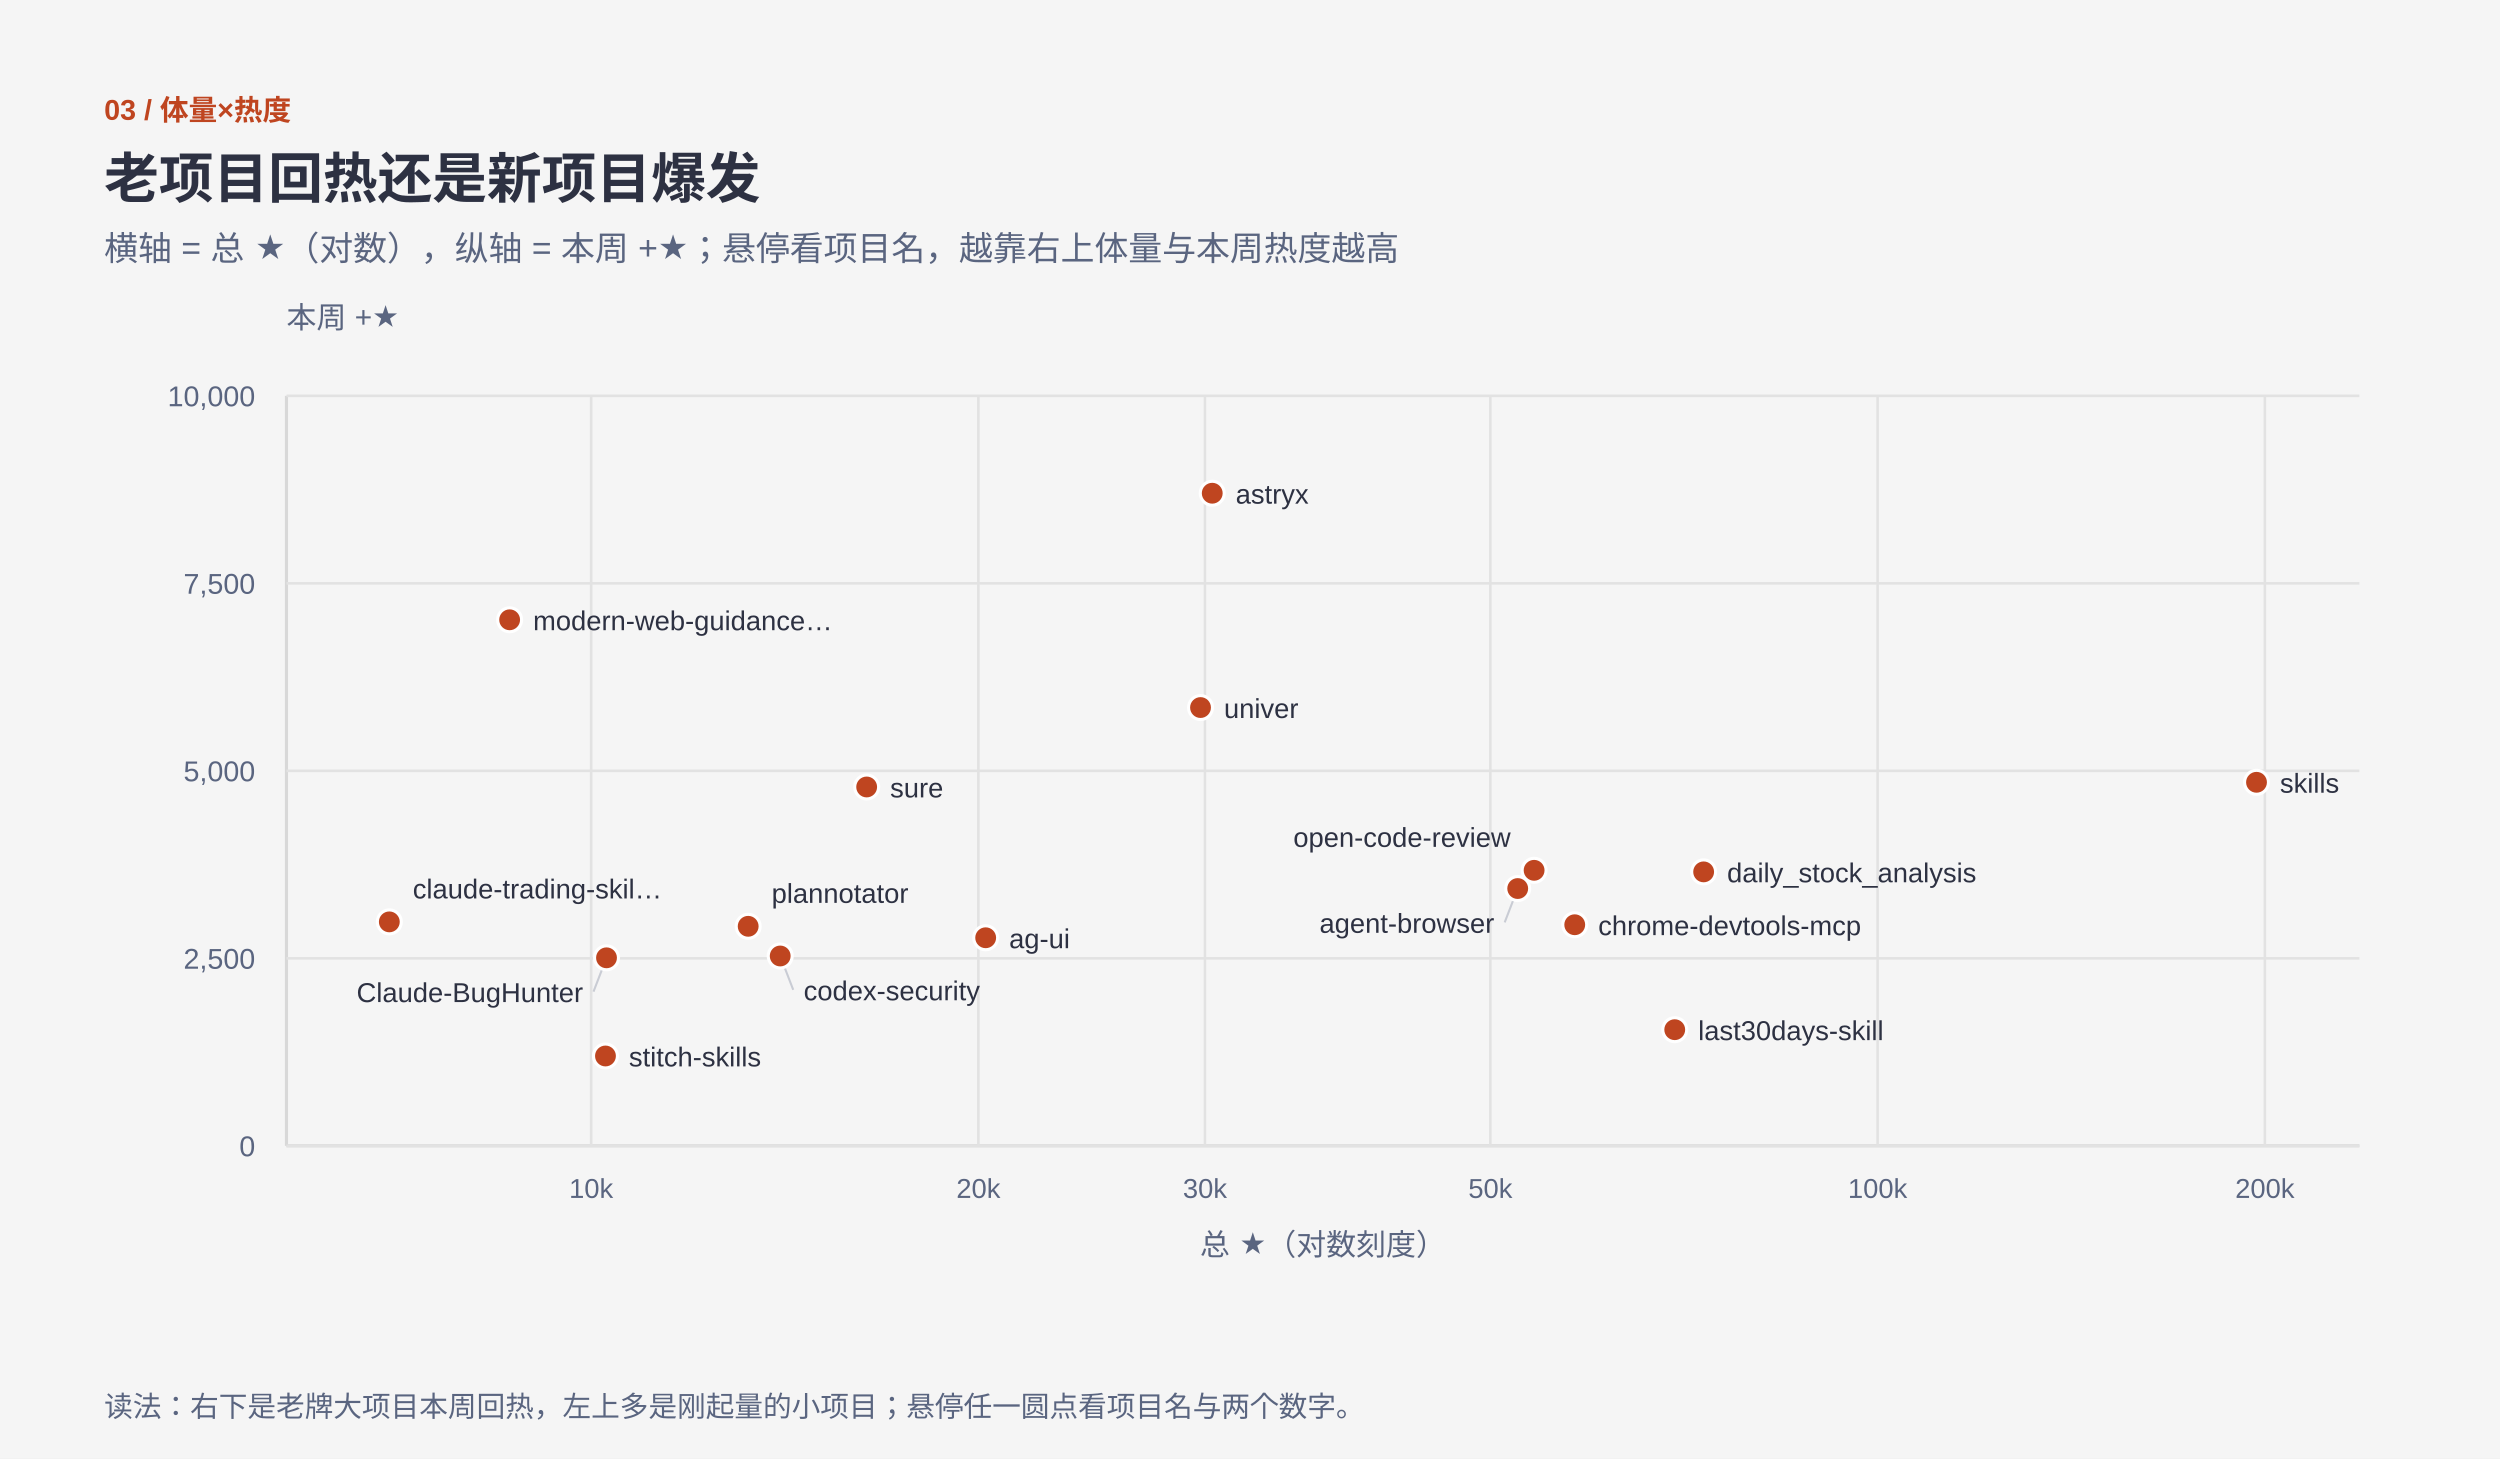
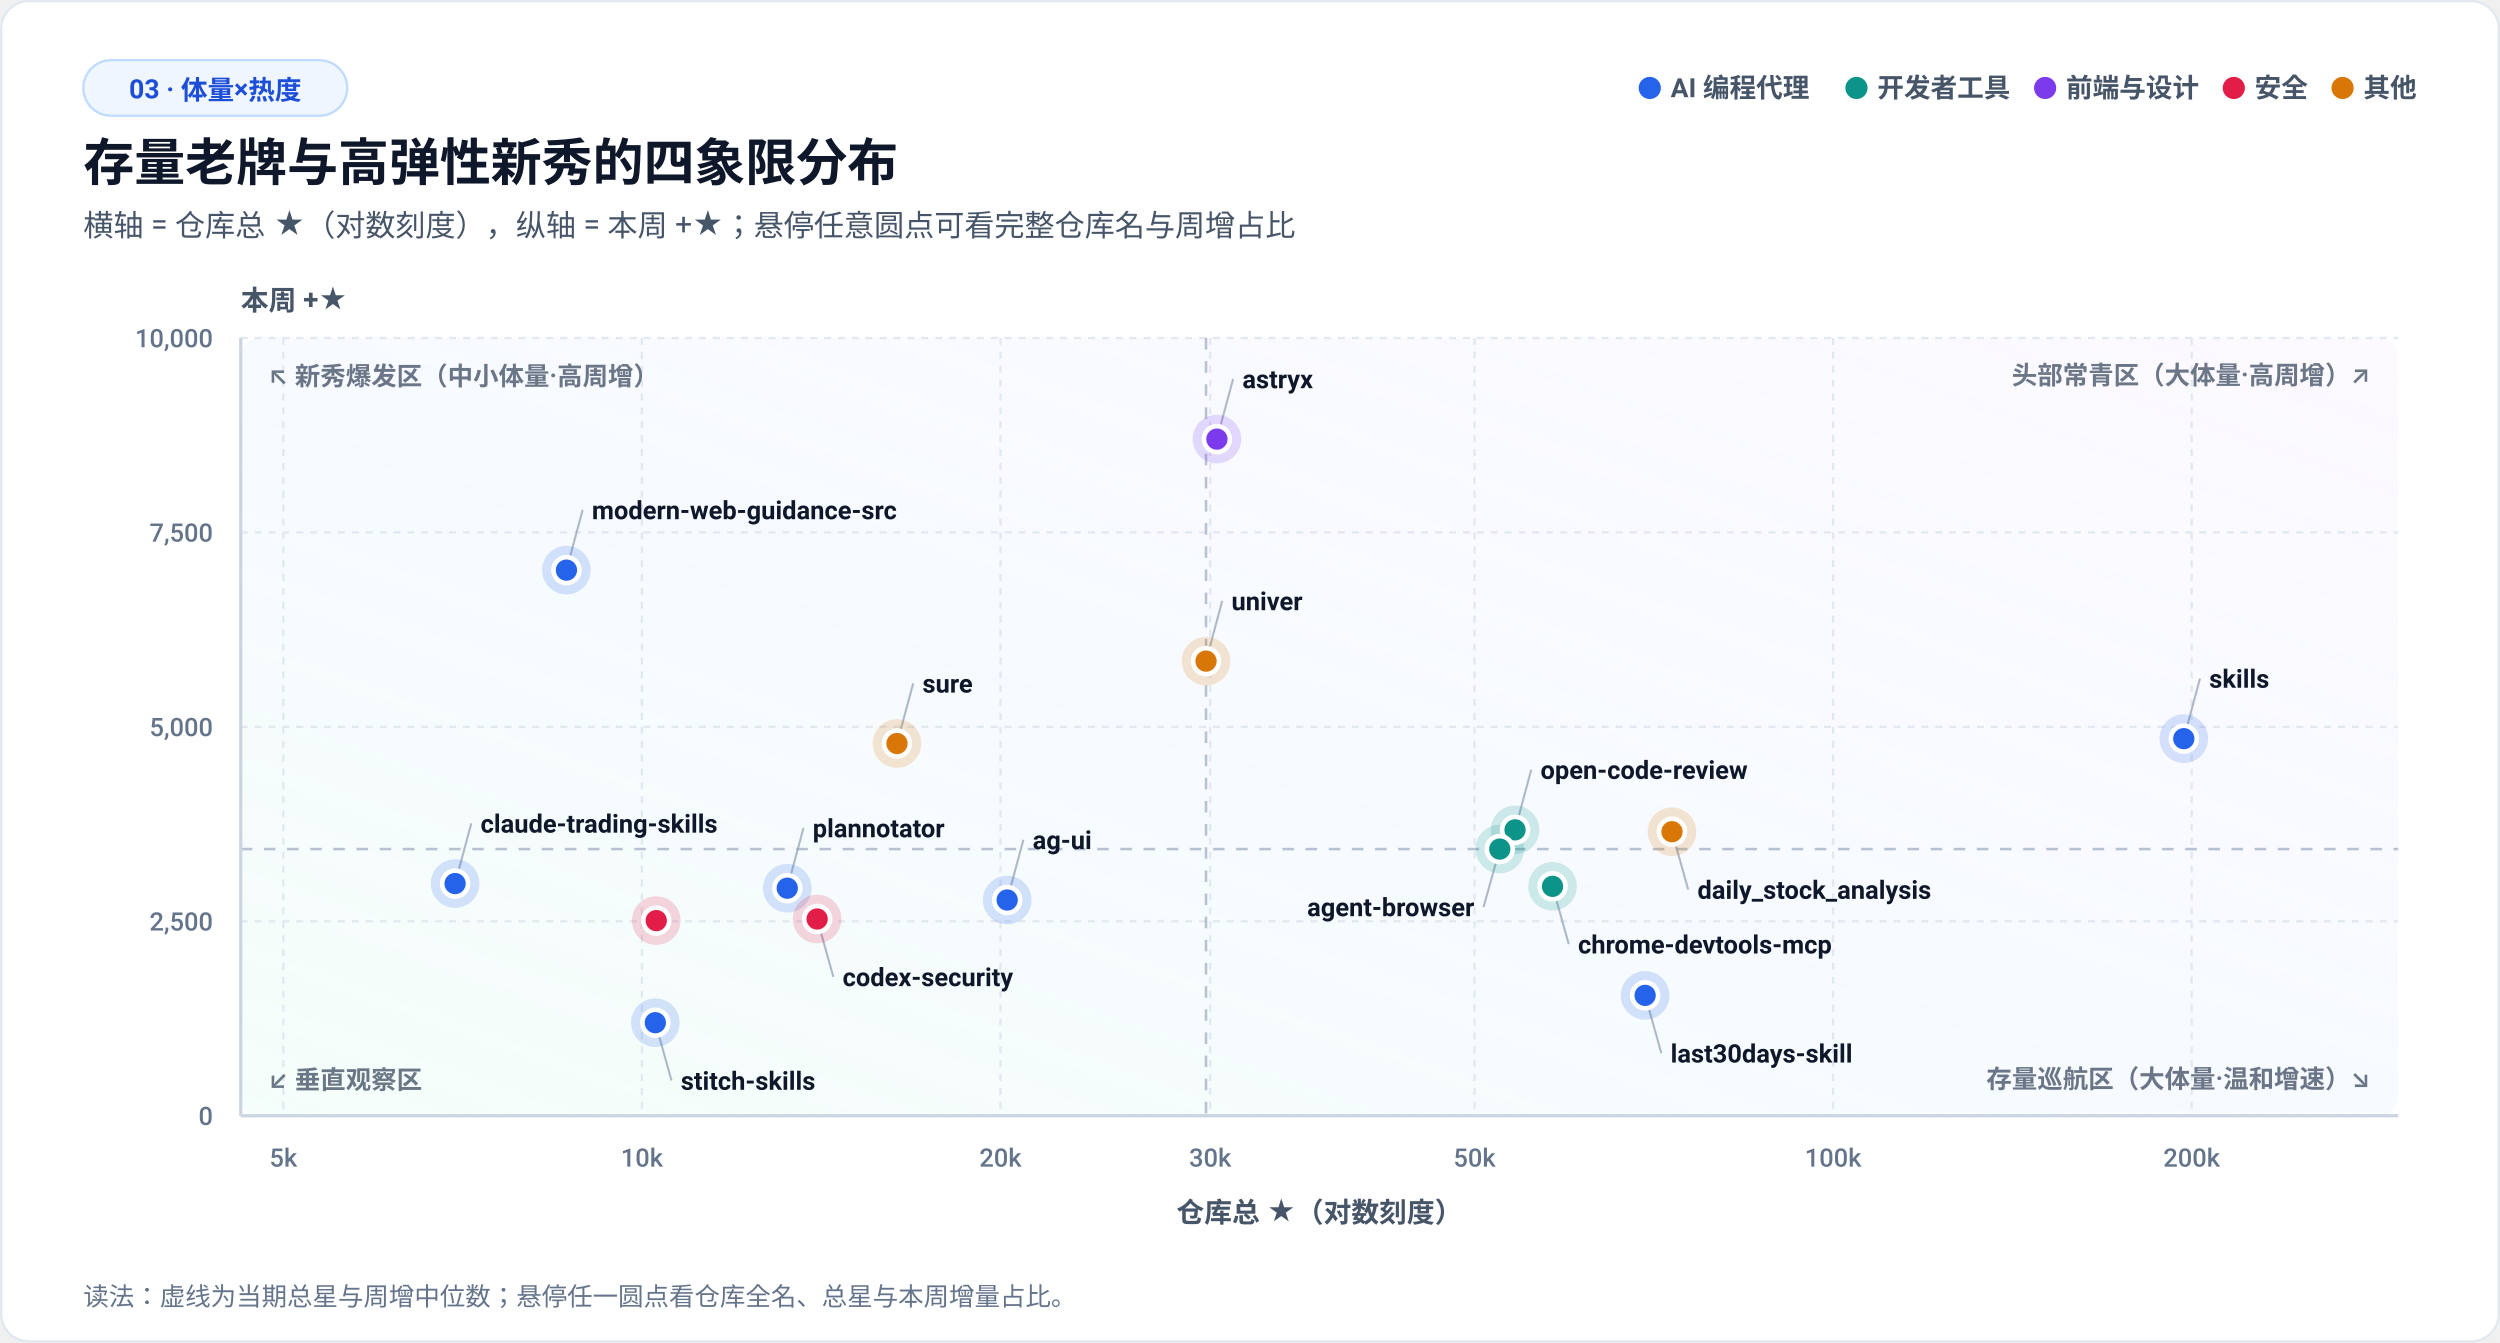
- <svg xmlns="http://www.w3.org/2000/svg" width="960" height="560" viewBox="0 0 960 560" class="scatter" role="img" aria-labelledby="t d" font-family="PingFang SC, Hiragino Sans GB, Helvetica Neue, Arial, sans-serif">
-   <rect width="960" height="560" fill="#f5f5f5" />
-   <style>.scatter .hot{opacity:0;transition:opacity .12s}.scatter .pt:hover .hot,.scatter .pt:focus .hot{opacity:1}.scatter .pt:hover .dot{r:6.2}.scatter .hit{fill:#ffffff;fill-opacity:0;pointer-events:all;cursor:pointer}@media (prefers-reduced-motion:reduce){.scatter .hot{transition:none}}</style>
-   <text x="40.0" y="46.0" font-size="11" fill="#bf4520" text-anchor="start" font-weight="600">03 / 体量×热度</text>
-   <text x="40.0" y="76.0" font-size="21" fill="#2d3142" text-anchor="start" font-weight="600">老项目回热还是新项目爆发</text>
-   <text x="40.0" y="100.0" font-size="13" fill="#5a6580" text-anchor="start" font-weight="400">横轴 = 总 ★（对数），纵轴 = 本周 +★；悬停看项目名，越靠右上体量与本周热度越高</text>
-   <line x1="110.0" y1="440.0" x2="906.0" y2="440.0" stroke="#d8d8d8" stroke-width="1.2" />
-   <line x1="110.0" y1="152.0" x2="110.0" y2="440.0" stroke="#d8d8d8" stroke-width="1.2" />
-   <line x1="227.0" y1="152.0" x2="227.0" y2="440.0" stroke="#e2e2e2" stroke-width="1" />
-   <text x="227.0" y="460.0" font-size="10.5" fill="#5a6580" text-anchor="middle" font-weight="400">10k</text>
-   <line x1="375.7" y1="152.0" x2="375.7" y2="440.0" stroke="#e2e2e2" stroke-width="1" />
-   <text x="375.7" y="460.0" font-size="10.5" fill="#5a6580" text-anchor="middle" font-weight="400">20k</text>
-   <line x1="462.7" y1="152.0" x2="462.7" y2="440.0" stroke="#e2e2e2" stroke-width="1" />
-   <text x="462.7" y="460.0" font-size="10.5" fill="#5a6580" text-anchor="middle" font-weight="400">30k</text>
-   <line x1="572.3" y1="152.0" x2="572.3" y2="440.0" stroke="#e2e2e2" stroke-width="1" />
-   <text x="572.3" y="460.0" font-size="10.5" fill="#5a6580" text-anchor="middle" font-weight="400">50k</text>
-   <line x1="721.0" y1="152.0" x2="721.0" y2="440.0" stroke="#e2e2e2" stroke-width="1" />
-   <text x="721.0" y="460.0" font-size="10.5" fill="#5a6580" text-anchor="middle" font-weight="400">100k</text>
-   <line x1="869.7" y1="152.0" x2="869.7" y2="440.0" stroke="#e2e2e2" stroke-width="1" />
-   <text x="869.7" y="460.0" font-size="10.5" fill="#5a6580" text-anchor="middle" font-weight="400">200k</text>
-   <line x1="110.0" y1="440.0" x2="906.0" y2="440.0" stroke="#e2e2e2" stroke-width="1" />
-   <text x="98.0" y="444.0" font-size="11" fill="#5a6580" text-anchor="end" font-weight="400">0</text>
-   <line x1="110.0" y1="368.0" x2="906.0" y2="368.0" stroke="#e2e2e2" stroke-width="1" />
-   <text x="98.0" y="372.0" font-size="11" fill="#5a6580" text-anchor="end" font-weight="400">2,500</text>
-   <line x1="110.0" y1="296.0" x2="906.0" y2="296.0" stroke="#e2e2e2" stroke-width="1" />
-   <text x="98.0" y="300.0" font-size="11" fill="#5a6580" text-anchor="end" font-weight="400">5,000</text>
-   <line x1="110.0" y1="224.0" x2="906.0" y2="224.0" stroke="#e2e2e2" stroke-width="1" />
-   <text x="98.0" y="228.0" font-size="11" fill="#5a6580" text-anchor="end" font-weight="400">7,500</text>
-   <line x1="110.0" y1="152.0" x2="906.0" y2="152.0" stroke="#e2e2e2" stroke-width="1" />
-   <text x="98.0" y="156.0" font-size="11" fill="#5a6580" text-anchor="end" font-weight="400">10,000</text>
-   <text x="508.0" y="482.0" font-size="11.5" fill="#5a6580" text-anchor="middle" font-weight="400">总 ★（对数刻度）</text>
-   <text x="110.0" y="126.0" font-size="11.5" fill="#5a6580" text-anchor="start" font-weight="400">本周 +★</text>
-   <line x1="582.8" y1="341.2" x2="577.8" y2="354.2" stroke="#c9ccd4" stroke-width="0.8" />
-   <line x1="299.6" y1="367.1" x2="304.6" y2="380.1" stroke="#c9ccd4" stroke-width="0.8" />
-   <line x1="232.9" y1="367.8" x2="227.9" y2="380.8" stroke="#c9ccd4" stroke-width="0.8" />
-   <text x="474.5" y="193.4" font-size="10.5" fill="#2d3142" text-anchor="start" font-weight="400">astryx</text>
-   <text x="204.7" y="242.0" font-size="10.5" fill="#2d3142" text-anchor="start" font-weight="400">modern-web-guidance…</text>
-   <text x="470.0" y="275.7" font-size="10.5" fill="#2d3142" text-anchor="start" font-weight="400">univer</text>
-   <text x="875.5" y="304.4" font-size="10.5" fill="#2d3142" text-anchor="start" font-weight="400">skills</text>
-   <text x="341.8" y="306.2" font-size="10.5" fill="#2d3142" text-anchor="start" font-weight="400">sure</text>
-   <text x="580.1" y="325.2" font-size="10.5" fill="#2d3142" text-anchor="end" font-weight="400">open-code-review</text>
-   <text x="663.2" y="338.8" font-size="10.5" fill="#2d3142" text-anchor="start" font-weight="400">daily_stock_analysis</text>
-   <text x="573.8" y="358.2" font-size="10.5" fill="#2d3142" text-anchor="end" font-weight="400">agent-browser</text>
-   <text x="158.5" y="345.0" font-size="10.5" fill="#2d3142" text-anchor="start" font-weight="400">claude-trading-skil…</text>
-   <text x="613.7" y="359.1" font-size="10.5" fill="#2d3142" text-anchor="start" font-weight="400">chrome-devtools-mcp</text>
-   <text x="296.3" y="346.7" font-size="10.5" fill="#2d3142" text-anchor="start" font-weight="400">plannotator</text>
-   <text x="387.5" y="364.1" font-size="10.5" fill="#2d3142" text-anchor="start" font-weight="400">ag-ui</text>
-   <text x="308.6" y="384.1" font-size="10.5" fill="#2d3142" text-anchor="start" font-weight="400">codex-security</text>
-   <text x="223.9" y="384.8" font-size="10.5" fill="#2d3142" text-anchor="end" font-weight="400">Claude-BugHunter</text>
-   <text x="652.1" y="399.4" font-size="10.5" fill="#2d3142" text-anchor="start" font-weight="400">last30days-skill</text>
-   <text x="241.5" y="409.5" font-size="10.5" fill="#2d3142" text-anchor="start" font-weight="400">stitch-skills</text>
+ <svg xmlns="http://www.w3.org/2000/svg" width="1080" height="580" viewBox="0 0 1080 580" class="scatter" role="img" aria-labelledby="f3-t f3-d" font-family="-apple-system, BlinkMacSystemFont, &quot;PingFang SC&quot;, &quot;Hiragino Sans GB&quot;, &quot;Microsoft YaHei&quot;, &quot;Segoe UI&quot;, Roboto, sans-serif">
+   <defs>
+     <filter id="f3-shadow" x="-4%" y="-4%" width="108%" height="112%">
+       <feDropShadow dx="0" dy="2" stdDeviation="3" flood-color="#0F172A" flood-opacity="0.05" />
+     </filter>
+     <linearGradient id="f3-bg" x1="0%" y1="100%" x2="100%" y2="0%">
+       <stop offset="0%" stop-color="#ECFDF5" stop-opacity="0.55" />
+       <stop offset="50%" stop-color="#EFF6FF" stop-opacity="0.50" />
+       <stop offset="100%" stop-color="#FAF5FF" stop-opacity="0.55" />
+     </linearGradient>
+   </defs>
+   <rect x="0.5" y="0.5" width="1079" height="579" rx="12" fill="#FFFFFF" stroke="#E2E8F0" stroke-width="1" />
+   <style>.scatter .hot{opacity:0;transition:opacity .14s ease;pointer-events:none}.scatter .pt:hover .hot,.scatter .pt:focus .hot{opacity:1}.scatter .pt:hover .f3-dot{r:7}.scatter .f3-hit{fill:#ffffff;fill-opacity:0;pointer-events:all;cursor:pointer}.scatter .pt{outline:none}@media (prefers-reduced-motion:reduce){.scatter .hot{transition:none}}</style>
+   <rect x="36.0" y="26.0" width="114.0" height="24.0" rx="12" fill="#EFF6FF" stroke="#BFDBFE" stroke-width="1" />
+   <text x="93.0" y="42.5" font-size="11.5" fill="#1D4ED8" text-anchor="middle" font-weight="700">03 · 体量×热度</text>
+   <text x="36.0" y="78.0" font-size="22" fill="#0F172A" text-anchor="start" font-weight="800">存量老牌与高弹性新秀的四象限分布</text>
+   <text x="36.0" y="102.0" font-size="13" fill="#475569" text-anchor="start" font-weight="400">横轴 = 仓库总 ★（对数刻度），纵轴 = 本周 +★；悬停任意圆点可看完整仓库名与周增占比</text>
+   <text x="1021.0" y="42.0" font-size="11.5" fill="#475569" text-anchor="start" font-weight="600">其他</text>
+   <circle cx="1012.0" cy="38.0" r="4.8" fill="#D97706" />
+   <text x="974.0" y="42.0" font-size="11.5" fill="#475569" text-anchor="start" font-weight="600">安全</text>
+   <circle cx="965.0" cy="38.0" r="4.8" fill="#E11D48" />
+   <text x="892.5" y="42.0" font-size="11.5" fill="#475569" text-anchor="start" font-weight="600">前端与设计</text>
+   <circle cx="883.5" cy="38.0" r="4.8" fill="#7C3AED" />
+   <text x="811.0" y="42.0" font-size="11.5" fill="#475569" text-anchor="start" font-weight="600">开发者工具</text>
+   <circle cx="802.0" cy="38.0" r="4.8" fill="#0D9488" />
+   <text x="721.7" y="42.0" font-size="11.5" fill="#475569" text-anchor="start" font-weight="600">AI 编程代理</text>
+   <circle cx="712.7" cy="38.0" r="4.8" fill="#2563EB" />
+   <rect x="104.0" y="146.0" width="932.0" height="336.0" rx="8" fill="url(#f3-bg)" />
+   <line x1="122.4" y1="146.0" x2="122.4" y2="482.0" stroke="#E2E8F0" stroke-width="1" stroke-dasharray="3,3" />
+   <text x="122.4" y="504.0" font-size="11" fill="#64748B" text-anchor="middle" font-weight="500">5k</text>
+   <line x1="277.3" y1="146.0" x2="277.3" y2="482.0" stroke="#E2E8F0" stroke-width="1" stroke-dasharray="3,3" />
+   <text x="277.3" y="504.0" font-size="11" fill="#64748B" text-anchor="middle" font-weight="500">10k</text>
+   <line x1="432.2" y1="146.0" x2="432.2" y2="482.0" stroke="#E2E8F0" stroke-width="1" stroke-dasharray="3,3" />
+   <text x="432.2" y="504.0" font-size="11" fill="#64748B" text-anchor="middle" font-weight="500">20k</text>
+   <line x1="522.8" y1="146.0" x2="522.8" y2="482.0" stroke="#E2E8F0" stroke-width="1" stroke-dasharray="3,3" />
+   <text x="522.8" y="504.0" font-size="11" fill="#64748B" text-anchor="middle" font-weight="500">30k</text>
+   <line x1="637.0" y1="146.0" x2="637.0" y2="482.0" stroke="#E2E8F0" stroke-width="1" stroke-dasharray="3,3" />
+   <text x="637.0" y="504.0" font-size="11" fill="#64748B" text-anchor="middle" font-weight="500">50k</text>
+   <line x1="791.9" y1="146.0" x2="791.9" y2="482.0" stroke="#E2E8F0" stroke-width="1" stroke-dasharray="3,3" />
+   <text x="791.9" y="504.0" font-size="11" fill="#64748B" text-anchor="middle" font-weight="500">100k</text>
+   <line x1="946.8" y1="146.0" x2="946.8" y2="482.0" stroke="#E2E8F0" stroke-width="1" stroke-dasharray="3,3" />
+   <text x="946.8" y="504.0" font-size="11" fill="#64748B" text-anchor="middle" font-weight="500">200k</text>
+   <line x1="104.0" y1="482.0" x2="1036.0" y2="482.0" stroke="#E2E8F0" stroke-width="1" stroke-dasharray="3,3" />
+   <text x="92.0" y="486.0" font-size="11" fill="#64748B" text-anchor="end" font-weight="500">0</text>
+   <line x1="104.0" y1="398.0" x2="1036.0" y2="398.0" stroke="#E2E8F0" stroke-width="1" stroke-dasharray="3,3" />
+   <text x="92.0" y="402.0" font-size="11" fill="#64748B" text-anchor="end" font-weight="500">2,500</text>
+   <line x1="104.0" y1="314.0" x2="1036.0" y2="314.0" stroke="#E2E8F0" stroke-width="1" stroke-dasharray="3,3" />
+   <text x="92.0" y="318.0" font-size="11" fill="#64748B" text-anchor="end" font-weight="500">5,000</text>
+   <line x1="104.0" y1="230.0" x2="1036.0" y2="230.0" stroke="#E2E8F0" stroke-width="1" stroke-dasharray="3,3" />
+   <text x="92.0" y="234.0" font-size="11" fill="#64748B" text-anchor="end" font-weight="500">7,500</text>
+   <line x1="104.0" y1="146.0" x2="1036.0" y2="146.0" stroke="#E2E8F0" stroke-width="1" stroke-dasharray="3,3" />
+   <text x="92.0" y="150.0" font-size="11" fill="#64748B" text-anchor="end" font-weight="500">10,000</text>
+   <line x1="521.0" y1="146.0" x2="521.0" y2="482.0" stroke="#94A3B8" stroke-width="1.1" stroke-dasharray="5,5" opacity="0.65" />
+   <line x1="104.0" y1="366.8" x2="1036.0" y2="366.8" stroke="#94A3B8" stroke-width="1.1" stroke-dasharray="5,5" opacity="0.65" />
+   <line x1="104.0" y1="482.0" x2="1036.0" y2="482.0" stroke="#CBD5E1" stroke-width="1.4" />
+   <line x1="104.0" y1="146.0" x2="104.0" y2="482.0" stroke="#CBD5E1" stroke-width="1.4" />
+   <text x="570.0" y="528.0" font-size="12" fill="#475569" text-anchor="middle" font-weight="600">仓库总 ★（对数刻度）</text>
+   <text x="104.0" y="134.0" font-size="12" fill="#475569" text-anchor="start" font-weight="600">本周 +★</text>
+   <text x="116.0" y="166.0" font-size="11" fill="#475569" text-anchor="start" font-weight="600" opacity="0.8">↖ 新秀爆发区（中小体量·高周增）</text>
+   <text x="1024.0" y="166.0" font-size="11" fill="#475569" text-anchor="end" font-weight="600" opacity="0.8">头部常青区（大体量·高周增）↗</text>
+   <text x="116.0" y="470.0" font-size="11" fill="#475569" text-anchor="start" font-weight="600" opacity="0.8">↙ 垂直观察区</text>
+   <text x="1024.0" y="470.0" font-size="11" fill="#475569" text-anchor="end" font-weight="600" opacity="0.8">存量巡航区（大体量·温和增速）↘</text>
+   <line x1="525.7" y1="189.7" x2="532.7" y2="163.7" stroke="#94A3B8" stroke-width="0.9" opacity="0.75" />
+   <line x1="244.7" y1="246.3" x2="251.7" y2="220.3" stroke="#94A3B8" stroke-width="0.9" opacity="0.75" />
+   <line x1="521.0" y1="285.6" x2="528.0" y2="259.6" stroke="#94A3B8" stroke-width="0.9" opacity="0.75" />
+   <line x1="943.4" y1="319.1" x2="950.4" y2="293.1" stroke="#94A3B8" stroke-width="0.9" opacity="0.75" />
+   <line x1="387.5" y1="321.2" x2="394.5" y2="295.2" stroke="#94A3B8" stroke-width="0.9" opacity="0.75" />
+   <line x1="654.5" y1="358.5" x2="661.5" y2="332.5" stroke="#94A3B8" stroke-width="0.9" opacity="0.75" />
+   <line x1="722.3" y1="359.3" x2="729.3" y2="384.3" stroke="#94A3B8" stroke-width="0.9" opacity="0.75" />
+   <line x1="647.9" y1="366.8" x2="640.9" y2="391.8" stroke="#94A3B8" stroke-width="0.9" opacity="0.75" />
+   <line x1="196.6" y1="381.7" x2="203.6" y2="355.7" stroke="#94A3B8" stroke-width="0.9" opacity="0.75" />
+   <line x1="670.7" y1="382.9" x2="677.7" y2="407.9" stroke="#94A3B8" stroke-width="0.9" opacity="0.75" />
+   <line x1="340.1" y1="383.7" x2="347.1" y2="357.7" stroke="#94A3B8" stroke-width="0.9" opacity="0.75" />
+   <line x1="435.1" y1="388.8" x2="442.1" y2="362.8" stroke="#94A3B8" stroke-width="0.9" opacity="0.75" />
+   <line x1="353.0" y1="397.0" x2="360.0" y2="422.0" stroke="#94A3B8" stroke-width="0.9" opacity="0.75" />
+   <line x1="710.7" y1="430.0" x2="717.7" y2="455.0" stroke="#94A3B8" stroke-width="0.9" opacity="0.75" />
+   <line x1="283.1" y1="441.8" x2="290.1" y2="466.8" stroke="#94A3B8" stroke-width="0.9" opacity="0.75" />
+   <text x="536.7" y="167.7" font-size="11" fill="#0F172A" text-anchor="start" font-weight="600">astryx</text>
+   <text x="255.7" y="224.3" font-size="11" fill="#0F172A" text-anchor="start" font-weight="600">modern-web-guidance-src</text>
+   <text x="532.0" y="263.6" font-size="11" fill="#0F172A" text-anchor="start" font-weight="600">univer</text>
+   <text x="954.4" y="297.1" font-size="11" fill="#0F172A" text-anchor="start" font-weight="600">skills</text>
+   <text x="398.5" y="299.2" font-size="11" fill="#0F172A" text-anchor="start" font-weight="600">sure</text>
+   <text x="665.5" y="336.5" font-size="11" fill="#0F172A" text-anchor="start" font-weight="600">open-code-review</text>
+   <text x="733.3" y="388.3" font-size="11" fill="#0F172A" text-anchor="start" font-weight="600">daily_stock_analysis</text>
+   <text x="636.9" y="395.8" font-size="11" fill="#0F172A" text-anchor="end" font-weight="600">agent-browser</text>
+   <text x="207.6" y="359.7" font-size="11" fill="#0F172A" text-anchor="start" font-weight="600">claude-trading-skills</text>
+   <text x="681.7" y="411.9" font-size="11" fill="#0F172A" text-anchor="start" font-weight="600">chrome-devtools-mcp</text>
+   <text x="351.1" y="361.7" font-size="11" fill="#0F172A" text-anchor="start" font-weight="600">plannotator</text>
+   <text x="446.1" y="366.8" font-size="11" fill="#0F172A" text-anchor="start" font-weight="600">ag-ui</text>
+   <text x="364.0" y="426.0" font-size="11" fill="#0F172A" text-anchor="start" font-weight="600">codex-security</text>
+   <text x="721.7" y="459.0" font-size="11" fill="#0F172A" text-anchor="start" font-weight="600">last30days-skill</text>
+   <text x="294.1" y="470.8" font-size="11" fill="#0F172A" text-anchor="start" font-weight="600">stitch-skills</text>
+   <circle cx="244.7" cy="246.3" r="10.5" fill="#2563EB" opacity="0.18" />
+   <circle cx="340.1" cy="383.7" r="10.5" fill="#2563EB" opacity="0.18" />
+   <circle cx="283.5" cy="397.7" r="10.5" fill="#E11D48" opacity="0.18" />
+   <circle cx="525.7" cy="189.7" r="10.5" fill="#7C3AED" opacity="0.18" />
+   <circle cx="387.5" cy="321.2" r="10.5" fill="#D97706" opacity="0.18" />
+   <circle cx="654.5" cy="358.5" r="10.5" fill="#0D9488" opacity="0.18" />
+   <circle cx="283.1" cy="441.8" r="10.5" fill="#2563EB" opacity="0.18" />
+   <circle cx="196.6" cy="381.7" r="10.5" fill="#2563EB" opacity="0.18" />
+   <circle cx="670.7" cy="382.9" r="10.5" fill="#0D9488" opacity="0.18" />
+   <circle cx="943.4" cy="319.1" r="10.5" fill="#2563EB" opacity="0.18" />
+   <circle cx="722.3" cy="359.3" r="10.5" fill="#D97706" opacity="0.18" />
+   <circle cx="710.7" cy="430.0" r="10.5" fill="#2563EB" opacity="0.18" />
+   <circle cx="435.1" cy="388.8" r="10.5" fill="#2563EB" opacity="0.18" />
+   <circle cx="647.9" cy="366.8" r="10.5" fill="#0D9488" opacity="0.18" />
+   <circle cx="353.0" cy="397.0" r="10.5" fill="#E11D48" opacity="0.18" />
+   <circle cx="521.0" cy="285.6" r="10.5" fill="#D97706" opacity="0.18" />
  <g class="pt" tabindex="0" role="img" aria-label="GoogleChrome/modern-web-guidance-src：总星 8,642，本周新增 7,015">
-     <circle class="hit" cx="195.7" cy="238.0" r="13" />
-     <circle class="dot" cx="195.7" cy="238.0" r="4.6" fill="#bf4520" stroke="#ffffff" stroke-width="1.2" />
-     <g class="hot" pointer-events="none">
-       <rect x="208.7" y="183.0" width="227.7" height="42" rx="4" fill="#2d3142" opacity="0.96" />
-       <text x="219.7" y="200.0" font-size="11" fill="#f5f5f5" font-weight="600">GoogleChrome/modern-web-guidance-…</text>
-       <text x="219.7" y="215.0" font-size="10" fill="#c9ccd4">总 ★ 8,642 · 本周 +7,015</text>
+     <circle class="f3-hit" cx="244.7" cy="246.3" r="14" />
+     <circle class="f3-dot" cx="244.7" cy="246.3" r="5.6" fill="#2563EB" stroke="#FFFFFF" stroke-width="2" />
+     <g class="hot">
+       <rect x="258.7" y="187.3" width="255.8" height="46" rx="6" fill="#0F172A" stroke="#2563EB" stroke-width="1.2" opacity="0.97" />
+       <text x="270.7" y="205.3" font-size="11.5" fill="#FFFFFF" font-weight="700">GoogleChrome/modern-web-guidance-src</text>
+       <text x="270.7" y="222.3" font-size="10.5" fill="#CBD5E1">总 ★ 8,642 · 本周 +7,015 (81.2%)</text>
    </g>
  </g>
  <g class="pt" tabindex="0" role="img" aria-label="backnotprop/plannotator：总星 13,246，本周新增 2,926">
-     <circle class="hit" cx="287.3" cy="355.7" r="13" />
-     <circle class="dot" cx="287.3" cy="355.7" r="4.6" fill="#bf4520" stroke="#ffffff" stroke-width="1.2" />
-     <g class="hot" pointer-events="none">
-       <rect x="300.3" y="300.7" width="161.2" height="42" rx="4" fill="#2d3142" opacity="0.96" />
-       <text x="311.3" y="317.7" font-size="11" fill="#f5f5f5" font-weight="600">backnotprop/plannotator</text>
-       <text x="311.3" y="332.7" font-size="10" fill="#c9ccd4">总 ★ 13,246 · 本周 +2,926</text>
+     <circle class="f3-hit" cx="340.1" cy="383.7" r="14" />
+     <circle class="f3-dot" cx="340.1" cy="383.7" r="5.6" fill="#2563EB" stroke="#FFFFFF" stroke-width="2" />
+     <g class="hot">
+       <rect x="354.1" y="324.7" width="214.3" height="46" rx="6" fill="#0F172A" stroke="#2563EB" stroke-width="1.2" opacity="0.97" />
+       <text x="366.1" y="342.7" font-size="11.5" fill="#FFFFFF" font-weight="700">backnotprop/plannotator</text>
+       <text x="366.1" y="359.7" font-size="10.5" fill="#CBD5E1">总 ★ 13,246 · 本周 +2,926 (22.1%)</text>
    </g>
  </g>
  <g class="pt" tabindex="0" role="img" aria-label="elementalsouls/Claude-BugHunter：总星 10,280，本周新增 2,508">
-     <circle class="hit" cx="232.9" cy="367.8" r="13" />
-     <circle class="dot" cx="232.9" cy="367.8" r="4.6" fill="#bf4520" stroke="#ffffff" stroke-width="1.2" />
-     <g class="hot" pointer-events="none">
-       <rect x="245.9" y="312.8" width="209.6" height="42" rx="4" fill="#2d3142" opacity="0.96" />
-       <text x="256.9" y="329.8" font-size="11" fill="#f5f5f5" font-weight="600">elementalsouls/Claude-BugHunter</text>
-       <text x="256.9" y="344.8" font-size="10" fill="#c9ccd4">总 ★ 10,280 · 本周 +2,508</text>
+     <circle class="f3-hit" cx="283.5" cy="397.7" r="14" />
+     <circle class="f3-dot" cx="283.5" cy="397.7" r="5.6" fill="#E11D48" stroke="#FFFFFF" stroke-width="2" />
+     <g class="hot">
+       <rect x="297.5" y="338.7" width="223.6" height="46" rx="6" fill="#0F172A" stroke="#E11D48" stroke-width="1.2" opacity="0.97" />
+       <text x="309.5" y="356.7" font-size="11.5" fill="#FFFFFF" font-weight="700">elementalsouls/Claude-BugHunter</text>
+       <text x="309.5" y="373.7" font-size="10.5" fill="#CBD5E1">总 ★ 10,280 · 本周 +2,508 (24.4%)</text>
    </g>
  </g>
  <g class="pt" tabindex="0" role="img" aria-label="meta/astryx：总星 30,389，本周新增 8,700">
-     <circle class="hit" cx="465.5" cy="189.4" r="13" />
-     <circle class="dot" cx="465.5" cy="189.4" r="4.6" fill="#bf4520" stroke="#ffffff" stroke-width="1.2" />
-     <g class="hot" pointer-events="none">
-       <rect x="478.5" y="204.4" width="156.5" height="42" rx="4" fill="#2d3142" opacity="0.96" />
-       <text x="489.5" y="221.4" font-size="11" fill="#f5f5f5" font-weight="600">meta/astryx</text>
-       <text x="489.5" y="236.4" font-size="10" fill="#c9ccd4">总 ★ 30,389 · 本周 +8,700</text>
+     <circle class="f3-hit" cx="525.7" cy="189.7" r="14" />
+     <circle class="f3-dot" cx="525.7" cy="189.7" r="5.6" fill="#7C3AED" stroke="#FFFFFF" stroke-width="2" />
+     <g class="hot">
+       <rect x="539.7" y="204.7" width="214.3" height="46" rx="6" fill="#0F172A" stroke="#7C3AED" stroke-width="1.2" opacity="0.97" />
+       <text x="551.7" y="222.7" font-size="11.5" fill="#FFFFFF" font-weight="700">meta/astryx</text>
+       <text x="551.7" y="239.7" font-size="10.5" fill="#CBD5E1">总 ★ 30,389 · 本周 +8,700 (28.6%)</text>
    </g>
  </g>
  <g class="pt" tabindex="0" role="img" aria-label="we-promise/sure：总星 16,371，本周新增 4,786">
-     <circle class="hit" cx="332.8" cy="302.2" r="13" />
-     <circle class="dot" cx="332.8" cy="302.2" r="4.6" fill="#bf4520" stroke="#ffffff" stroke-width="1.2" />
-     <g class="hot" pointer-events="none">
-       <rect x="345.8" y="247.2" width="156.5" height="42" rx="4" fill="#2d3142" opacity="0.96" />
-       <text x="356.8" y="264.2" font-size="11" fill="#f5f5f5" font-weight="600">we-promise/sure</text>
-       <text x="356.8" y="279.2" font-size="10" fill="#c9ccd4">总 ★ 16,371 · 本周 +4,786</text>
+     <circle class="f3-hit" cx="387.5" cy="321.2" r="14" />
+     <circle class="f3-dot" cx="387.5" cy="321.2" r="5.6" fill="#D97706" stroke="#FFFFFF" stroke-width="2" />
+     <g class="hot">
+       <rect x="401.5" y="262.2" width="214.3" height="46" rx="6" fill="#0F172A" stroke="#D97706" stroke-width="1.2" opacity="0.97" />
+       <text x="413.5" y="280.2" font-size="11.5" fill="#FFFFFF" font-weight="700">we-promise/sure</text>
+       <text x="413.5" y="297.2" font-size="10.5" fill="#CBD5E1">总 ★ 16,371 · 本周 +4,786 (29.2%)</text>
    </g>
  </g>
  <g class="pt" tabindex="0" role="img" aria-label="alibaba/open-code-review：总星 54,073，本周新增 3,675">
-     <circle class="hit" cx="589.1" cy="334.2" r="13" />
-     <circle class="dot" cx="589.1" cy="334.2" r="4.6" fill="#bf4520" stroke="#ffffff" stroke-width="1.2" />
-     <g class="hot" pointer-events="none">
-       <rect x="602.1" y="279.2" width="167.2" height="42" rx="4" fill="#2d3142" opacity="0.96" />
-       <text x="613.1" y="296.2" font-size="11" fill="#f5f5f5" font-weight="600">alibaba/open-code-review</text>
-       <text x="613.1" y="311.2" font-size="10" fill="#c9ccd4">总 ★ 54,073 · 本周 +3,675</text>
+     <circle class="f3-hit" cx="654.5" cy="358.5" r="14" />
+     <circle class="f3-dot" cx="654.5" cy="358.5" r="5.6" fill="#0D9488" stroke="#FFFFFF" stroke-width="2" />
+     <g class="hot">
+       <rect x="668.5" y="299.5" width="208.4" height="46" rx="6" fill="#0F172A" stroke="#0D9488" stroke-width="1.2" opacity="0.97" />
+       <text x="680.5" y="317.5" font-size="11.5" fill="#FFFFFF" font-weight="700">alibaba/open-code-review</text>
+       <text x="680.5" y="334.5" font-size="10.5" fill="#CBD5E1">总 ★ 54,073 · 本周 +3,675 (6.8%)</text>
    </g>
  </g>
  <g class="pt" tabindex="0" role="img" aria-label="google-labs-code/stitch-skills：总星 10,262，本周新增 1,197">
-     <circle class="hit" cx="232.5" cy="405.5" r="13" />
-     <circle class="dot" cx="232.5" cy="405.5" r="4.6" fill="#bf4520" stroke="#ffffff" stroke-width="1.2" />
-     <g class="hot" pointer-events="none">
-       <rect x="245.5" y="350.5" width="203.5" height="42" rx="4" fill="#2d3142" opacity="0.96" />
-       <text x="256.5" y="367.5" font-size="11" fill="#f5f5f5" font-weight="600">google-labs-code/stitch-skills</text>
-       <text x="256.5" y="382.5" font-size="10" fill="#c9ccd4">总 ★ 10,262 · 本周 +1,197</text>
+     <circle class="f3-hit" cx="283.1" cy="441.8" r="14" />
+     <circle class="f3-dot" cx="283.1" cy="441.8" r="5.6" fill="#2563EB" stroke="#FFFFFF" stroke-width="2" />
+     <g class="hot">
+       <rect x="297.1" y="382.8" width="217.2" height="46" rx="6" fill="#0F172A" stroke="#2563EB" stroke-width="1.2" opacity="0.97" />
+       <text x="309.1" y="400.8" font-size="11.5" fill="#FFFFFF" font-weight="700">google-labs-code/stitch-skills</text>
+       <text x="309.1" y="417.8" font-size="10.5" fill="#CBD5E1">总 ★ 10,262 · 本周 +1,197 (11.7%)</text>
    </g>
  </g>
  <g class="pt" tabindex="0" role="img" aria-label="tradermonty/claude-trading-skills：总星 6,969，本周新增 2,985">
-     <circle class="hit" cx="149.5" cy="354.0" r="13" />
-     <circle class="dot" cx="149.5" cy="354.0" r="4.6" fill="#bf4520" stroke="#ffffff" stroke-width="1.2" />
-     <g class="hot" pointer-events="none">
-       <rect x="162.5" y="299.0" width="221.7" height="42" rx="4" fill="#2d3142" opacity="0.96" />
-       <text x="173.5" y="316.0" font-size="11" fill="#f5f5f5" font-weight="600">tradermonty/claude-trading-skills</text>
-       <text x="173.5" y="331.0" font-size="10" fill="#c9ccd4">总 ★ 6,969 · 本周 +2,985</text>
+     <circle class="f3-hit" cx="196.6" cy="381.7" r="14" />
+     <circle class="f3-dot" cx="196.6" cy="381.7" r="5.6" fill="#2563EB" stroke="#FFFFFF" stroke-width="2" />
+     <g class="hot">
+       <rect x="210.6" y="322.7" width="236.5" height="46" rx="6" fill="#0F172A" stroke="#2563EB" stroke-width="1.2" opacity="0.97" />
+       <text x="222.6" y="340.7" font-size="11.5" fill="#FFFFFF" font-weight="700">tradermonty/claude-trading-skills</text>
+       <text x="222.6" y="357.7" font-size="10.5" fill="#CBD5E1">总 ★ 6,969 · 本周 +2,985 (42.8%)</text>
    </g>
  </g>
  <g class="pt" tabindex="0" role="img" aria-label="ChromeDevTools/chrome-devtools-mcp：总星 58,139，本周新增 2,948">
-     <circle class="hit" cx="604.7" cy="355.1" r="13" />
-     <circle class="dot" cx="604.7" cy="355.1" r="4.6" fill="#bf4520" stroke="#ffffff" stroke-width="1.2" />
-     <g class="hot" pointer-events="none">
-       <rect x="617.7" y="300.1" width="227.7" height="42" rx="4" fill="#2d3142" opacity="0.96" />
-       <text x="628.7" y="317.1" font-size="11" fill="#f5f5f5" font-weight="600">ChromeDevTools/chrome-devtools-mcp</text>
-       <text x="628.7" y="332.1" font-size="10" fill="#c9ccd4">总 ★ 58,139 · 本周 +2,948</text>
+     <circle class="f3-hit" cx="670.7" cy="382.9" r="14" />
+     <circle class="f3-dot" cx="670.7" cy="382.9" r="5.6" fill="#0D9488" stroke="#FFFFFF" stroke-width="2" />
+     <g class="hot">
+       <rect x="684.7" y="323.9" width="243.0" height="46" rx="6" fill="#0F172A" stroke="#0D9488" stroke-width="1.2" opacity="0.97" />
+       <text x="696.7" y="341.9" font-size="11.5" fill="#FFFFFF" font-weight="700">ChromeDevTools/chrome-devtools-mcp</text>
+       <text x="696.7" y="358.9" font-size="10.5" fill="#CBD5E1">总 ★ 58,139 · 本周 +2,948 (5.1%)</text>
    </g>
  </g>
  <g class="pt" tabindex="0" role="img" aria-label="anthropics/skills：总星 196,973，本周新增 4,847">
-     <circle class="hit" cx="866.5" cy="300.4" r="13" />
-     <circle class="dot" cx="866.5" cy="300.4" r="4.6" fill="#bf4520" stroke="#ffffff" stroke-width="1.2" />
-     <g class="hot" pointer-events="none">
-       <rect x="691.5" y="245.4" width="162.0" height="42" rx="4" fill="#2d3142" opacity="0.96" />
-       <text x="702.5" y="262.4" font-size="11" fill="#f5f5f5" font-weight="600">anthropics/skills</text>
-       <text x="702.5" y="277.4" font-size="10" fill="#c9ccd4">总 ★ 196,973 · 本周 +4,847</text>
+     <circle class="f3-hit" cx="943.4" cy="319.1" r="14" />
+     <circle class="f3-dot" cx="943.4" cy="319.1" r="5.6" fill="#2563EB" stroke="#FFFFFF" stroke-width="2" />
+     <g class="hot">
+       <rect x="715.1" y="260.1" width="214.3" height="46" rx="6" fill="#0F172A" stroke="#2563EB" stroke-width="1.2" opacity="0.97" />
+       <text x="727.1" y="278.1" font-size="11.5" fill="#FFFFFF" font-weight="700">anthropics/skills</text>
+       <text x="727.1" y="295.1" font-size="10.5" fill="#CBD5E1">总 ★ 196,973 · 本周 +4,847 (2.5%)</text>
    </g>
  </g>
  <g class="pt" tabindex="0" role="img" aria-label="ZhuLinsen/daily_stock_analysis：总星 73,243，本周新增 3,653">
-     <circle class="hit" cx="654.2" cy="334.8" r="13" />
-     <circle class="dot" cx="654.2" cy="334.8" r="4.6" fill="#bf4520" stroke="#ffffff" stroke-width="1.2" />
-     <g class="hot" pointer-events="none">
-       <rect x="667.2" y="279.8" width="203.5" height="42" rx="4" fill="#2d3142" opacity="0.96" />
-       <text x="678.2" y="296.8" font-size="11" fill="#f5f5f5" font-weight="600">ZhuLinsen/daily_stock_analysis</text>
-       <text x="678.2" y="311.8" font-size="10" fill="#c9ccd4">总 ★ 73,243 · 本周 +3,653</text>
+     <circle class="f3-hit" cx="722.3" cy="359.3" r="14" />
+     <circle class="f3-dot" cx="722.3" cy="359.3" r="5.6" fill="#D97706" stroke="#FFFFFF" stroke-width="2" />
+     <g class="hot">
+       <rect x="736.3" y="300.3" width="217.2" height="46" rx="6" fill="#0F172A" stroke="#D97706" stroke-width="1.2" opacity="0.97" />
+       <text x="748.3" y="318.3" font-size="11.5" fill="#FFFFFF" font-weight="700">ZhuLinsen/daily_stock_analysis</text>
+       <text x="748.3" y="335.3" font-size="10.5" fill="#CBD5E1">总 ★ 73,243 · 本周 +3,653 (5.0%)</text>
    </g>
  </g>
  <g class="pt" tabindex="0" role="img" aria-label="mvanhorn/last30days-skill：总星 69,540，本周新增 1,548">
-     <circle class="hit" cx="643.1" cy="395.4" r="13" />
-     <circle class="dot" cx="643.1" cy="395.4" r="4.6" fill="#bf4520" stroke="#ffffff" stroke-width="1.2" />
-     <g class="hot" pointer-events="none">
-       <rect x="656.1" y="340.4" width="173.3" height="42" rx="4" fill="#2d3142" opacity="0.96" />
-       <text x="667.1" y="357.4" font-size="11" fill="#f5f5f5" font-weight="600">mvanhorn/last30days-skill</text>
-       <text x="667.1" y="372.4" font-size="10" fill="#c9ccd4">总 ★ 69,540 · 本周 +1,548</text>
+     <circle class="f3-hit" cx="710.7" cy="430.0" r="14" />
+     <circle class="f3-dot" cx="710.7" cy="430.0" r="5.6" fill="#2563EB" stroke="#FFFFFF" stroke-width="2" />
+     <g class="hot">
+       <rect x="724.7" y="371.0" width="208.4" height="46" rx="6" fill="#0F172A" stroke="#2563EB" stroke-width="1.2" opacity="0.97" />
+       <text x="736.7" y="389.0" font-size="11.5" fill="#FFFFFF" font-weight="700">mvanhorn/last30days-skill</text>
+       <text x="736.7" y="406.0" font-size="10.5" fill="#CBD5E1">总 ★ 69,540 · 本周 +1,548 (2.2%)</text>
    </g>
  </g>
  <g class="pt" tabindex="0" role="img" aria-label="ag-ui-protocol/ag-ui：总星 20,259，本周新增 2,773">
-     <circle class="hit" cx="378.5" cy="360.1" r="13" />
-     <circle class="dot" cx="378.5" cy="360.1" r="4.6" fill="#bf4520" stroke="#ffffff" stroke-width="1.2" />
-     <g class="hot" pointer-events="none">
-       <rect x="391.5" y="305.1" width="156.5" height="42" rx="4" fill="#2d3142" opacity="0.96" />
-       <text x="402.5" y="322.1" font-size="11" fill="#f5f5f5" font-weight="600">ag-ui-protocol/ag-ui</text>
-       <text x="402.5" y="337.1" font-size="10" fill="#c9ccd4">总 ★ 20,259 · 本周 +2,773</text>
+     <circle class="f3-hit" cx="435.1" cy="388.8" r="14" />
+     <circle class="f3-dot" cx="435.1" cy="388.8" r="5.6" fill="#2563EB" stroke="#FFFFFF" stroke-width="2" />
+     <g class="hot">
+       <rect x="449.1" y="329.8" width="214.3" height="46" rx="6" fill="#0F172A" stroke="#2563EB" stroke-width="1.2" opacity="0.97" />
+       <text x="461.1" y="347.8" font-size="11.5" fill="#FFFFFF" font-weight="700">ag-ui-protocol/ag-ui</text>
+       <text x="461.1" y="364.8" font-size="10.5" fill="#CBD5E1">总 ★ 20,259 · 本周 +2,773 (13.7%)</text>
    </g>
  </g>
  <g class="pt" tabindex="0" role="img" aria-label="vercel-labs/agent-browser：总星 52,510，本周新增 3,429">
-     <circle class="hit" cx="582.8" cy="341.2" r="13" />
-     <circle class="dot" cx="582.8" cy="341.2" r="4.6" fill="#bf4520" stroke="#ffffff" stroke-width="1.2" />
-     <g class="hot" pointer-events="none">
-       <rect x="595.8" y="286.2" width="173.3" height="42" rx="4" fill="#2d3142" opacity="0.96" />
-       <text x="606.8" y="303.2" font-size="11" fill="#f5f5f5" font-weight="600">vercel-labs/agent-browser</text>
-       <text x="606.8" y="318.2" font-size="10" fill="#c9ccd4">总 ★ 52,510 · 本周 +3,429</text>
+     <circle class="f3-hit" cx="647.9" cy="366.8" r="14" />
+     <circle class="f3-dot" cx="647.9" cy="366.8" r="5.6" fill="#0D9488" stroke="#FFFFFF" stroke-width="2" />
+     <g class="hot">
+       <rect x="661.9" y="307.8" width="208.4" height="46" rx="6" fill="#0F172A" stroke="#0D9488" stroke-width="1.2" opacity="0.97" />
+       <text x="673.9" y="325.8" font-size="11.5" fill="#FFFFFF" font-weight="700">vercel-labs/agent-browser</text>
+       <text x="673.9" y="342.8" font-size="10.5" fill="#CBD5E1">总 ★ 52,510 · 本周 +3,429 (6.5%)</text>
    </g>
  </g>
  <g class="pt" tabindex="0" role="img" aria-label="openai/codex-security：总星 14,029，本周新增 2,531">
-     <circle class="hit" cx="299.6" cy="367.1" r="13" />
-     <circle class="dot" cx="299.6" cy="367.1" r="4.6" fill="#bf4520" stroke="#ffffff" stroke-width="1.2" />
-     <g class="hot" pointer-events="none">
-       <rect x="312.6" y="312.1" width="156.5" height="42" rx="4" fill="#2d3142" opacity="0.96" />
-       <text x="323.6" y="329.1" font-size="11" fill="#f5f5f5" font-weight="600">openai/codex-security</text>
-       <text x="323.6" y="344.1" font-size="10" fill="#c9ccd4">总 ★ 14,029 · 本周 +2,531</text>
+     <circle class="f3-hit" cx="353.0" cy="397.0" r="14" />
+     <circle class="f3-dot" cx="353.0" cy="397.0" r="5.6" fill="#E11D48" stroke="#FFFFFF" stroke-width="2" />
+     <g class="hot">
+       <rect x="367.0" y="338.0" width="214.3" height="46" rx="6" fill="#0F172A" stroke="#E11D48" stroke-width="1.2" opacity="0.97" />
+       <text x="379.0" y="356.0" font-size="11.5" fill="#FFFFFF" font-weight="700">openai/codex-security</text>
+       <text x="379.0" y="373.0" font-size="10.5" fill="#CBD5E1">总 ★ 14,029 · 本周 +2,531 (18.0%)</text>
    </g>
  </g>
  <g class="pt" tabindex="0" role="img" aria-label="dream-num/univer：总星 29,758，本周新增 5,845">
-     <circle class="hit" cx="461.0" cy="271.7" r="13" />
-     <circle class="dot" cx="461.0" cy="271.7" r="4.6" fill="#bf4520" stroke="#ffffff" stroke-width="1.2" />
-     <g class="hot" pointer-events="none">
-       <rect x="474.0" y="216.7" width="156.5" height="42" rx="4" fill="#2d3142" opacity="0.96" />
-       <text x="485.0" y="233.7" font-size="11" fill="#f5f5f5" font-weight="600">dream-num/univer</text>
-       <text x="485.0" y="248.7" font-size="10" fill="#c9ccd4">总 ★ 29,758 · 本周 +5,845</text>
-     </g>
-   </g>
-   <text x="40.0" y="544.0" font-size="11" fill="#5a6580" text-anchor="start" font-weight="400">读法：右下是老牌大项目本周回热，左上多是刚起量的小项目；悬停任一圆点看项目名与两个数字。</text>
+     <circle class="f3-hit" cx="521.0" cy="285.6" r="14" />
+     <circle class="f3-dot" cx="521.0" cy="285.6" r="5.6" fill="#D97706" stroke="#FFFFFF" stroke-width="2" />
+     <g class="hot">
+       <rect x="535.0" y="226.6" width="214.3" height="46" rx="6" fill="#0F172A" stroke="#D97706" stroke-width="1.2" opacity="0.97" />
+       <text x="547.0" y="244.6" font-size="11.5" fill="#FFFFFF" font-weight="700">dream-num/univer</text>
+       <text x="547.0" y="261.6" font-size="10.5" fill="#CBD5E1">总 ★ 29,758 · 本周 +5,845 (19.6%)</text>
+     </g>
+   </g>
+   <text x="36.0" y="564.0" font-size="11" fill="#64748B" text-anchor="start" font-weight="400">读法：虚线为当期总星与周增中位数；悬停任一圆点看仓库全名、总星与本周增量占比。</text>
</svg>
